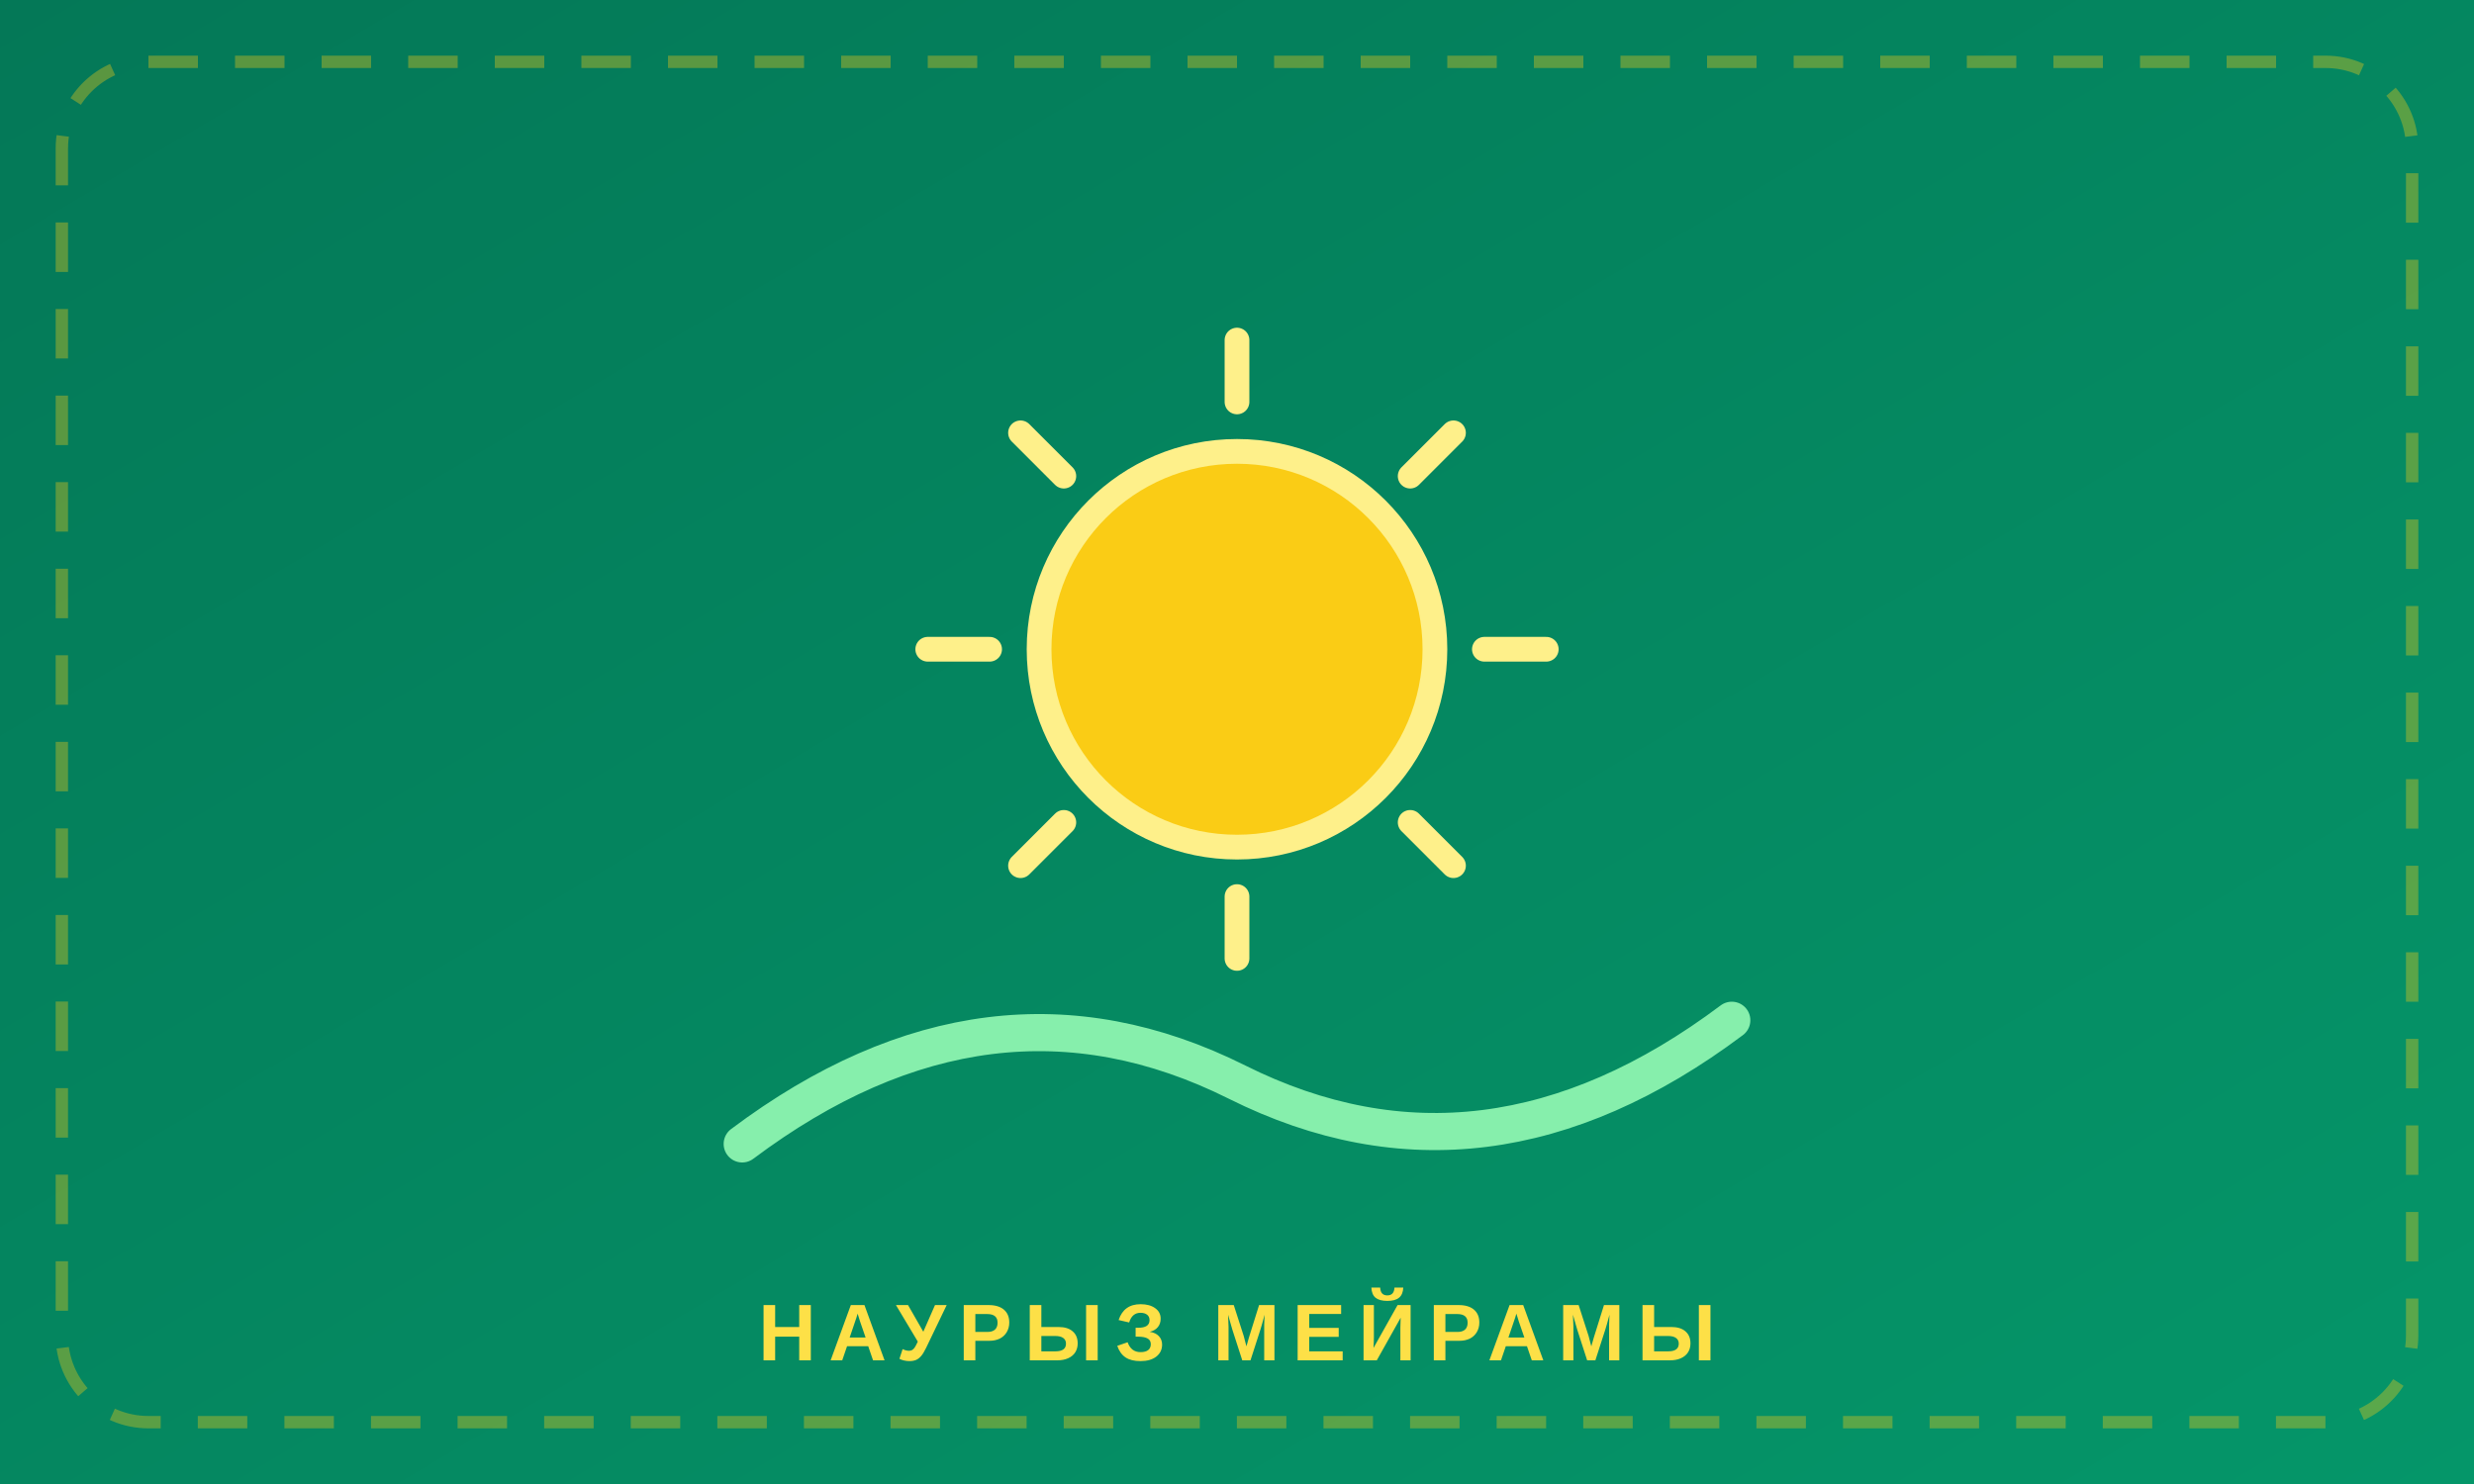
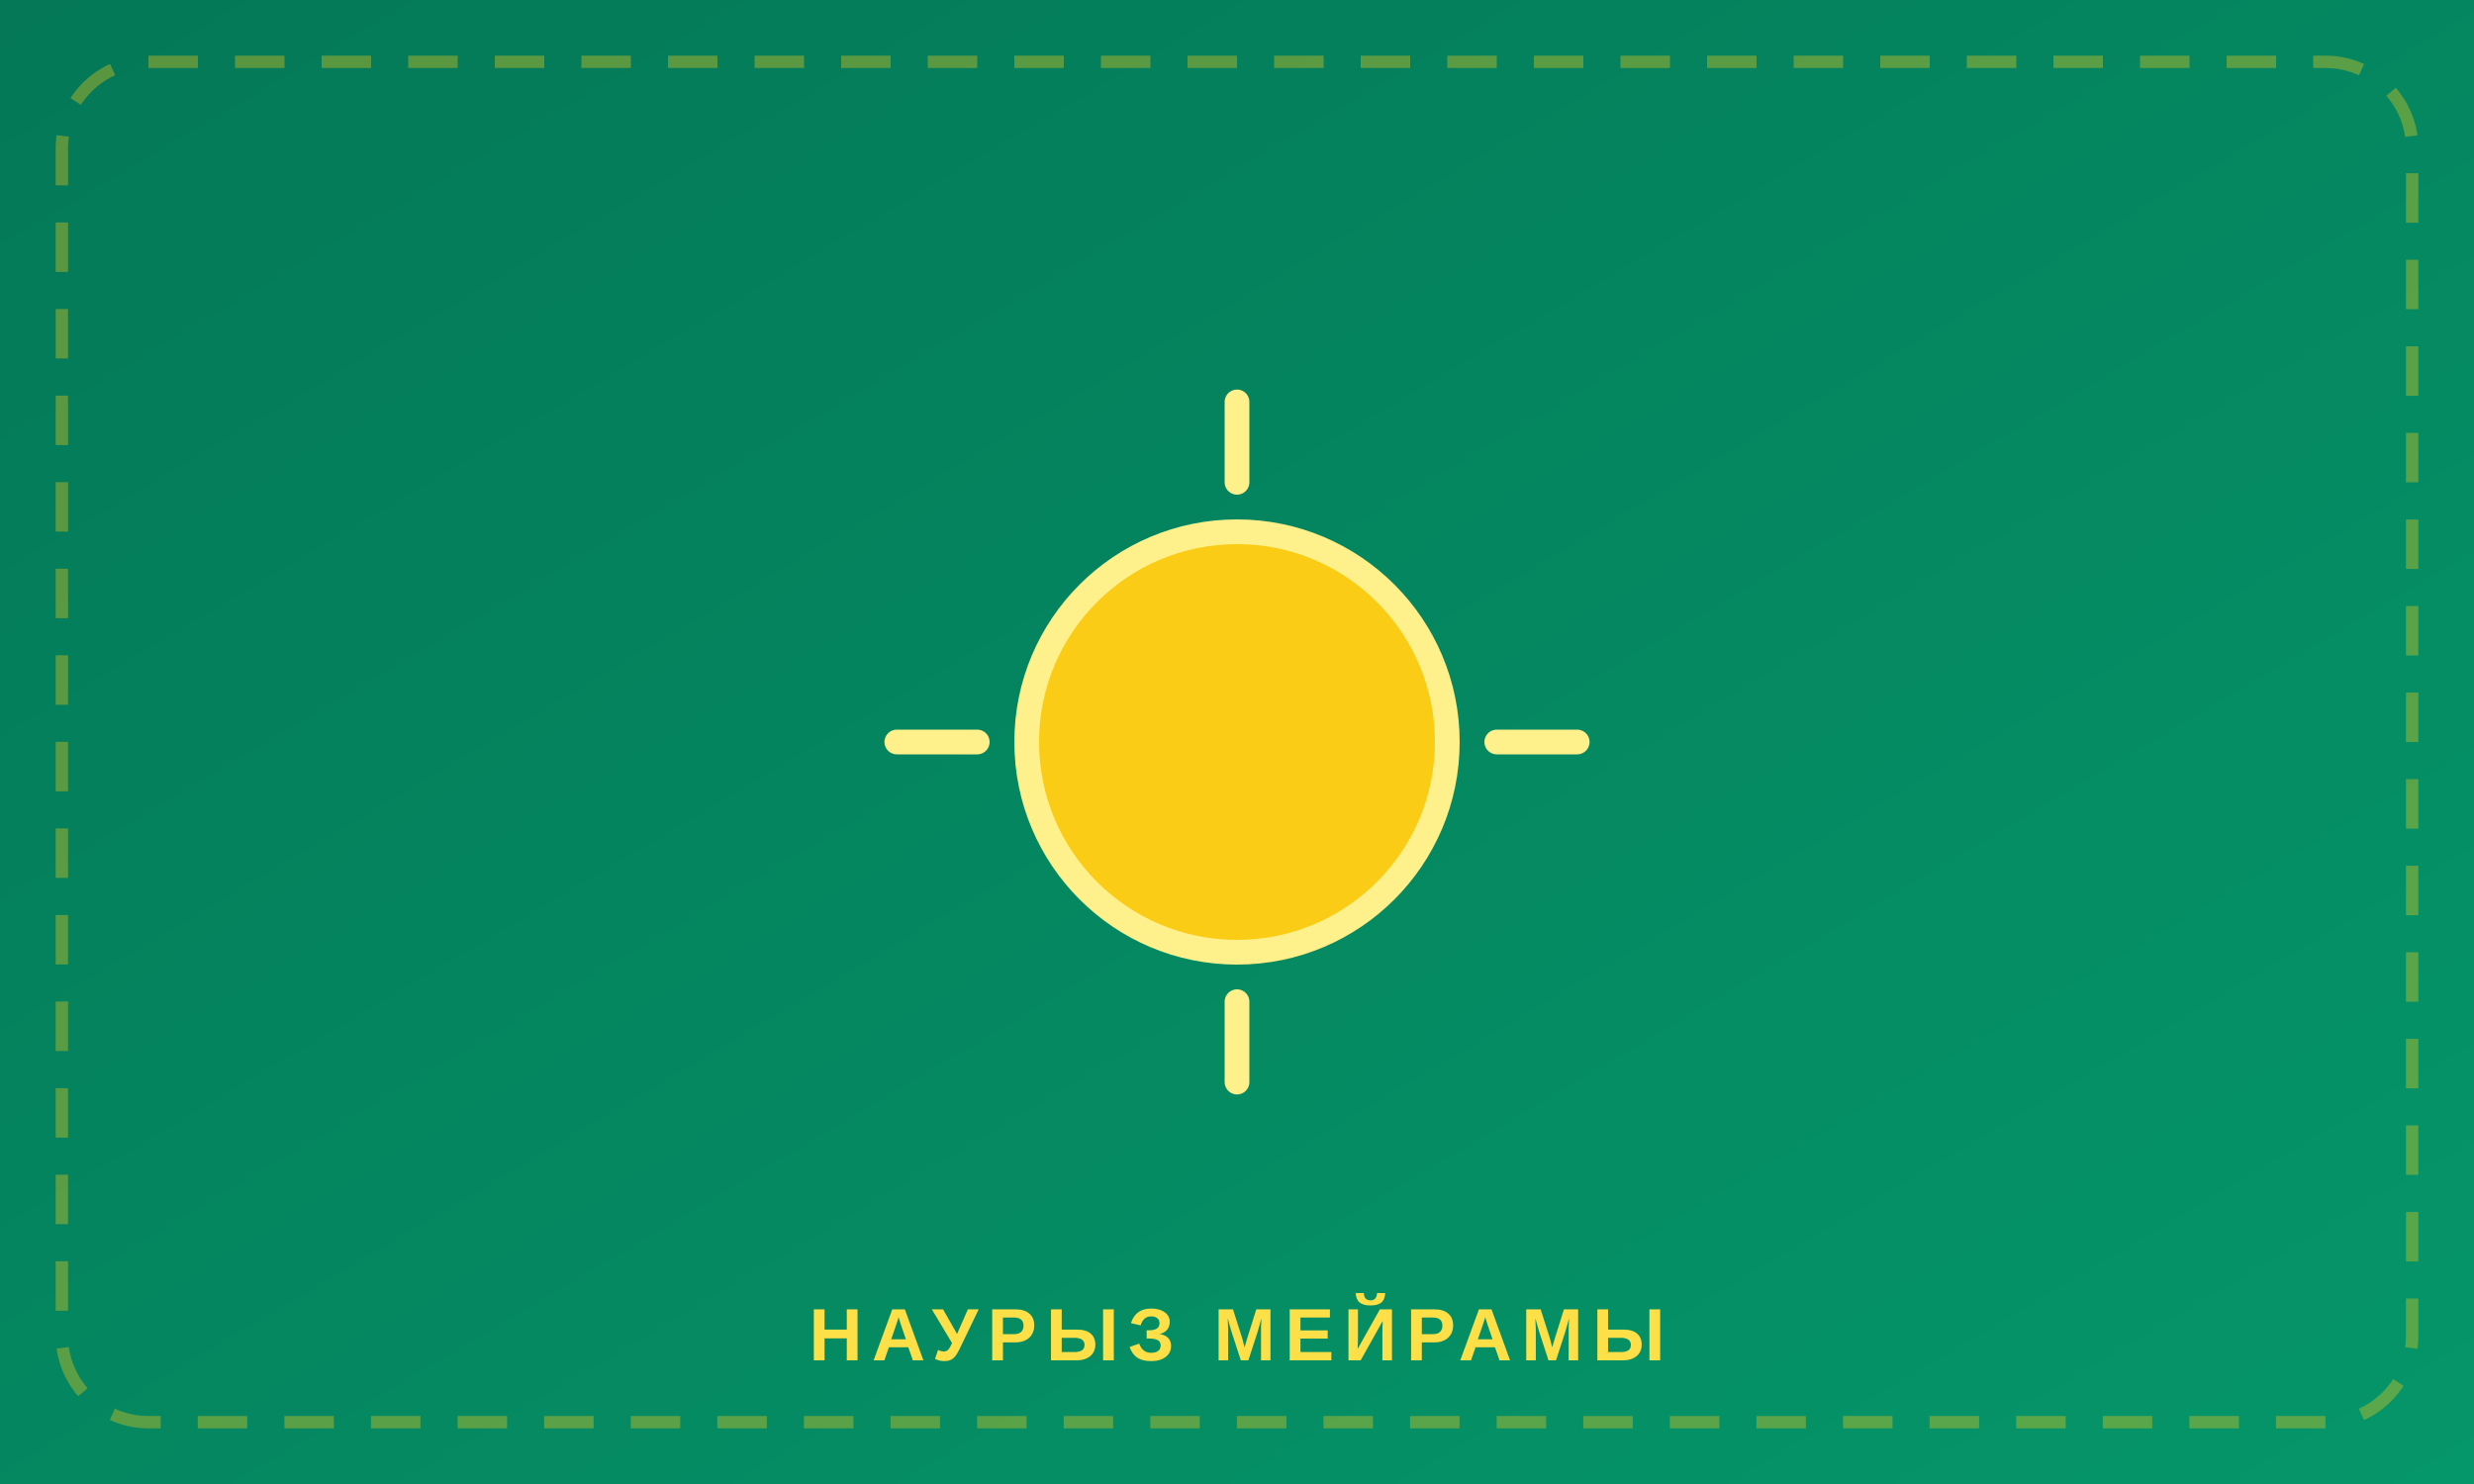
<svg xmlns="http://www.w3.org/2000/svg" viewBox="0 0 400 240" width="400" height="240">
  <defs>
    <linearGradient id="g_nauryz" x1="0" y1="0" x2="1" y2="1">
      <stop offset="0%" stop-color="#047857" />
      <stop offset="100%" stop-color="#059669" />
    </linearGradient>
  </defs>
  <rect width="400" height="240" fill="url(#g_nauryz)" />
  <rect x="10" y="10" width="380" height="220" rx="14" fill="none" stroke="#facc15" stroke-opacity="0.35" stroke-width="2" stroke-dasharray="8 6" />
-   <circle cx="200" cy="105" r="32" fill="#facc15" stroke="#fef08a" stroke-width="4" />
-   <path d="M200 55 L200 65 M200 145 L200 155 M150 105 L160 105 M240 105 L250 105 M165 70 L172 77 M228 133 L235 140 M235 70 L228 77 M172 133 L165 140" stroke="#fef08a" stroke-width="4" stroke-linecap="round" />
-   <path d="M120 185 Q160 155 200 175 T280 165" stroke="#86efac" stroke-width="6" fill="none" stroke-linecap="round" />
-   <text x="200" y="220" fill="#fde047" font-family="Arial, sans-serif" font-size="13" font-weight="bold" letter-spacing="2" text-anchor="middle">НАУРЫЗ МЕЙРАМЫ</text>
+   <circle cx="200" cy="120" r="34" fill="#facc15" stroke="#fef08a" stroke-width="4" />
+   <path d="M200 65 L200 78 M200 162 L200 175 M145 120 L158 120 M242 120 L255 120" stroke="#fef08a" stroke-width="4" stroke-linecap="round" />
+   <text x="200" y="220" fill="#fde047" font-family="Arial, sans-serif" font-size="12" font-weight="bold" letter-spacing="1.5" text-anchor="middle">НАУРЫЗ МЕЙРАМЫ</text>
</svg>
